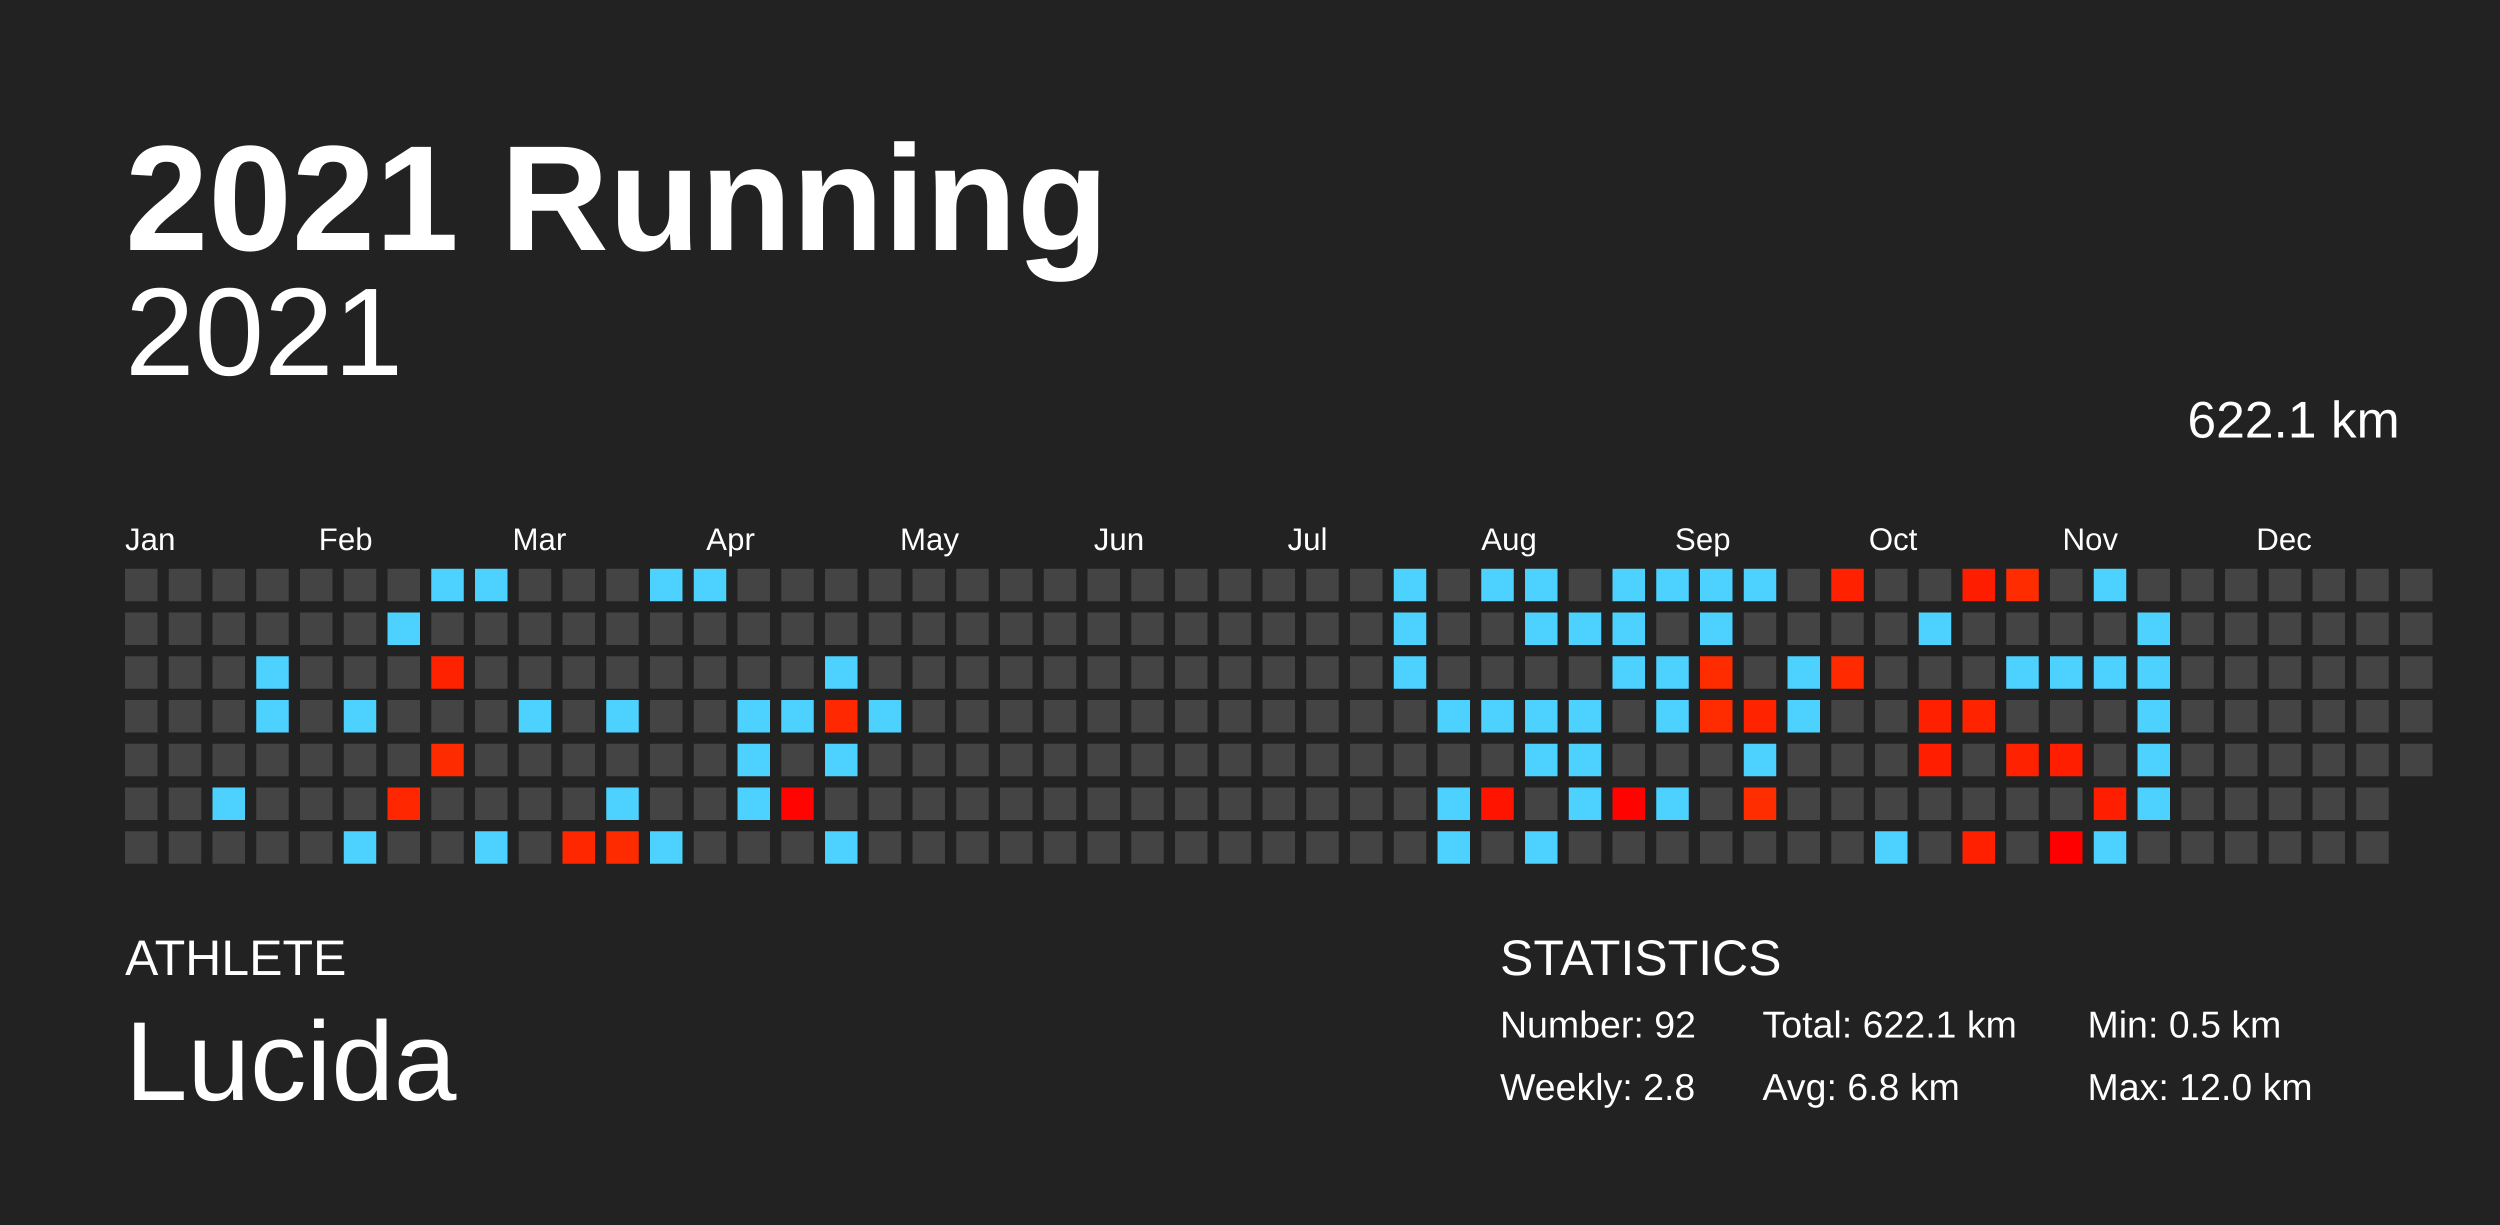
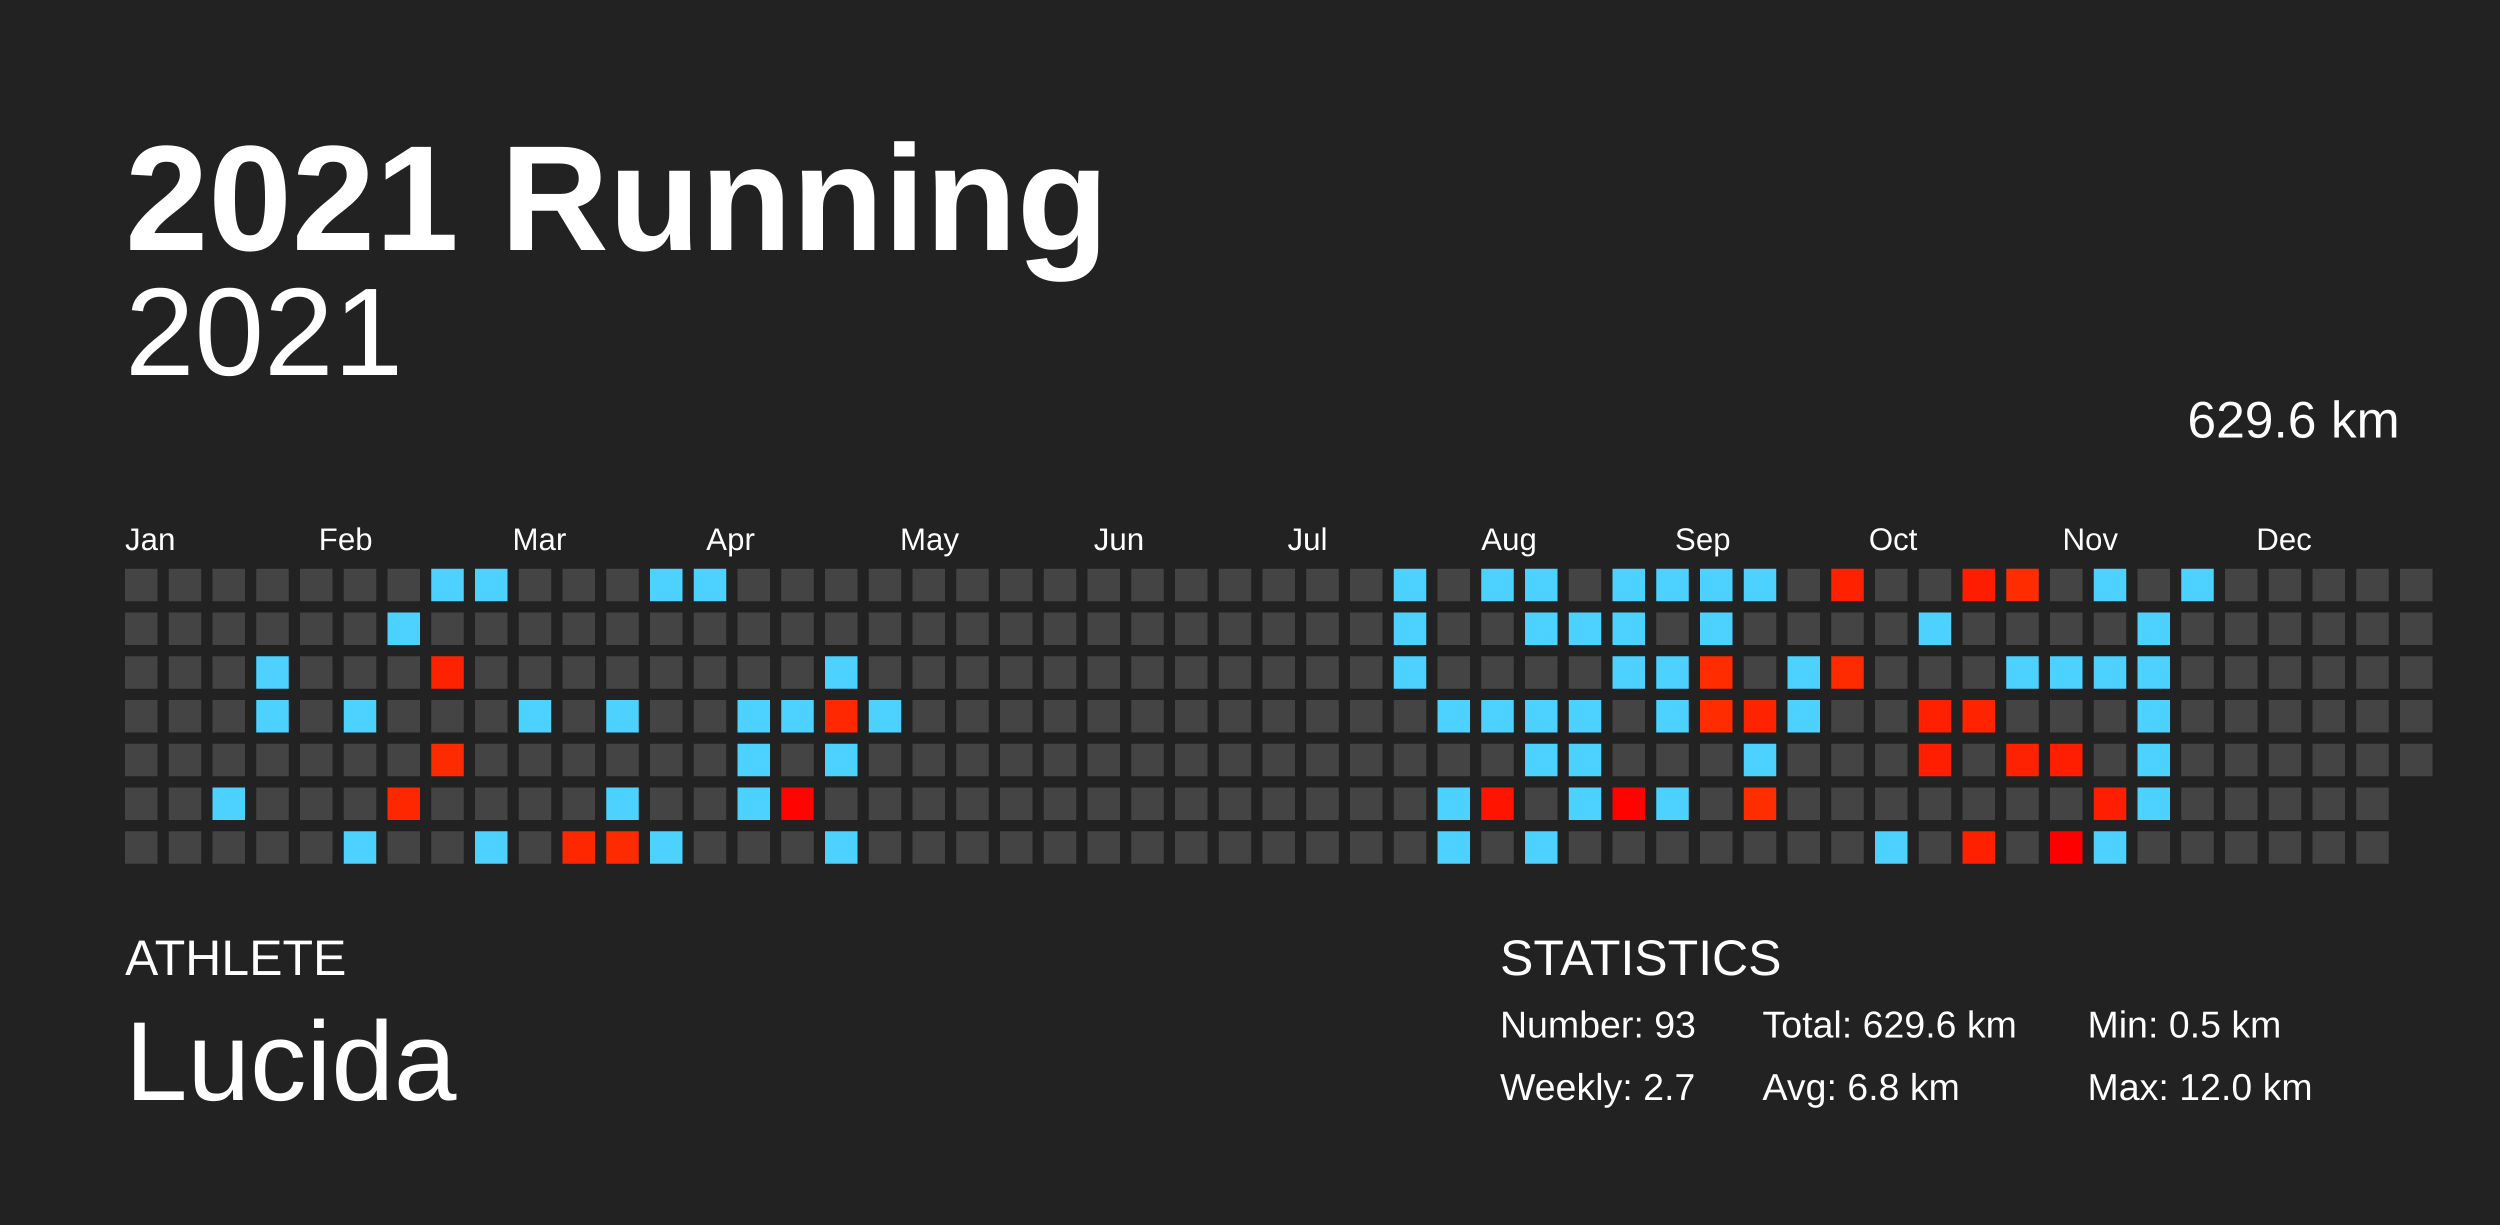
<svg xmlns="http://www.w3.org/2000/svg" baseProfile="full" height="98mm" version="1.1" viewBox="0,0,200,98" width="200mm">
  <defs />
  <rect fill="#222222" height="98" width="200" x="0" y="0" />
  <text fill="#FFFFFF" style="font-size:12px; font-family:Arial; font-weight:bold;" x="10" y="20">2021 Running</text>
  <text fill="#FFFFFF" style="font-size:4px; font-family:Arial" x="10" y="78">ATHLETE</text>
  <text fill="#FFFFFF" style="font-size:9px; font-family:Arial" x="10" y="88">Lucida</text>
  <text fill="#FFFFFF" style="font-size:4px; font-family:Arial" x="120" y="78">STATISTICS</text>
-   <text fill="#FFFFFF" style="font-size:3px; font-family:Arial" x="120" y="83">Number: 92</text>
-   <text fill="#FFFFFF" style="font-size:3px; font-family:Arial" x="120" y="88">Weekly: 2.8</text>
-   <text fill="#FFFFFF" style="font-size:3px; font-family:Arial" x="141" y="83">Total: 622.1 km</text>
+   <text fill="#FFFFFF" style="font-size:3px; font-family:Arial" x="120" y="83">Number: 93</text>
+   <text fill="#FFFFFF" style="font-size:3px; font-family:Arial" x="120" y="88">Weekly: 2.7</text>
+   <text fill="#FFFFFF" style="font-size:3px; font-family:Arial" x="141" y="83">Total: 629.6 km</text>
  <text fill="#FFFFFF" style="font-size:3px; font-family:Arial" x="141" y="88">Avg: 6.8 km</text>
  <text fill="#FFFFFF" style="font-size:3px; font-family:Arial" x="167" y="83">Min: 0.5 km</text>
  <text fill="#FFFFFF" style="font-size:3px; font-family:Arial" x="167" y="88">Max: 12.0 km</text>
  <text alignment-baseline="hanging" fill="#FFFFFF" style="font-size:10.0px; font-family:Arial;" x="10" y="30">2021</text>
-   <text alignment-baseline="hanging" fill="#FFFFFF" style="font-size:4.125px; font-family:Arial;" x="175" y="35">622.1 km</text>
+   <text alignment-baseline="hanging" fill="#FFFFFF" style="font-size:4.125px; font-family:Arial;" x="175" y="35">629.6 km</text>
  <text fill="#FFFFFF" style="font-size:2.5px; font-family:Arial" x="10.0" y="44">Jan</text>
  <text fill="#FFFFFF" style="font-size:2.5px; font-family:Arial" x="25.5" y="44">Feb</text>
  <text fill="#FFFFFF" style="font-size:2.5px; font-family:Arial" x="41.0" y="44">Mar</text>
  <text fill="#FFFFFF" style="font-size:2.5px; font-family:Arial" x="56.5" y="44">Apr</text>
  <text fill="#FFFFFF" style="font-size:2.5px; font-family:Arial" x="72.0" y="44">May</text>
  <text fill="#FFFFFF" style="font-size:2.5px; font-family:Arial" x="87.5" y="44">Jun</text>
  <text fill="#FFFFFF" style="font-size:2.5px; font-family:Arial" x="103.0" y="44">Jul</text>
  <text fill="#FFFFFF" style="font-size:2.5px; font-family:Arial" x="118.5" y="44">Aug</text>
  <text fill="#FFFFFF" style="font-size:2.5px; font-family:Arial" x="134.0" y="44">Sep</text>
  <text fill="#FFFFFF" style="font-size:2.5px; font-family:Arial" x="149.5" y="44">Oct</text>
  <text fill="#FFFFFF" style="font-size:2.5px; font-family:Arial" x="165.0" y="44">Nov</text>
  <text fill="#FFFFFF" style="font-size:2.5px; font-family:Arial" x="180.5" y="44">Dec</text>
  <rect fill="#444444" height="2.6" width="2.6" x="10.0" y="45.5" />
  <rect fill="#444444" height="2.6" width="2.6" x="10.0" y="49.0" />
  <rect fill="#444444" height="2.6" width="2.6" x="10.0" y="52.5" />
  <rect fill="#444444" height="2.6" width="2.6" x="10.0" y="56.0" />
  <rect fill="#444444" height="2.6" width="2.6" x="10.0" y="59.5" />
  <rect fill="#444444" height="2.6" width="2.6" x="10.0" y="63.0" />
  <rect fill="#444444" height="2.6" width="2.6" x="10.0" y="66.5" />
  <rect fill="#444444" height="2.6" width="2.6" x="13.5" y="45.5" />
  <rect fill="#444444" height="2.6" width="2.6" x="13.5" y="49.0" />
  <rect fill="#444444" height="2.6" width="2.6" x="13.5" y="52.5" />
  <rect fill="#444444" height="2.6" width="2.6" x="13.5" y="56.0" />
  <rect fill="#444444" height="2.6" width="2.6" x="13.5" y="59.5" />
  <rect fill="#444444" height="2.6" width="2.6" x="13.5" y="63.0" />
  <rect fill="#444444" height="2.6" width="2.6" x="13.5" y="66.5" />
  <rect fill="#444444" height="2.6" width="2.6" x="17.0" y="45.5" />
  <rect fill="#444444" height="2.6" width="2.6" x="17.0" y="49.0" />
  <rect fill="#444444" height="2.6" width="2.6" x="17.0" y="52.5" />
  <rect fill="#444444" height="2.6" width="2.6" x="17.0" y="56.0" />
  <rect fill="#444444" height="2.6" width="2.6" x="17.0" y="59.5" />
  <rect fill="#4dd2ff" height="2.6" width="2.6" x="17.0" y="63.0" />
  <rect fill="#444444" height="2.6" width="2.6" x="17.0" y="66.5" />
  <rect fill="#444444" height="2.6" width="2.6" x="20.5" y="45.5" />
  <rect fill="#444444" height="2.6" width="2.6" x="20.5" y="49.0" />
  <rect fill="#4dd2ff" height="2.6" width="2.6" x="20.5" y="52.5" />
  <rect fill="#4dd2ff" height="2.6" width="2.6" x="20.5" y="56.0" />
  <rect fill="#444444" height="2.6" width="2.6" x="20.5" y="59.5" />
  <rect fill="#444444" height="2.6" width="2.6" x="20.5" y="63.0" />
  <rect fill="#444444" height="2.6" width="2.6" x="20.5" y="66.5" />
  <rect fill="#444444" height="2.6" width="2.6" x="24.0" y="45.5" />
  <rect fill="#444444" height="2.6" width="2.6" x="24.0" y="49.0" />
  <rect fill="#444444" height="2.6" width="2.6" x="24.0" y="52.5" />
  <rect fill="#444444" height="2.6" width="2.6" x="24.0" y="56.0" />
  <rect fill="#444444" height="2.6" width="2.6" x="24.0" y="59.5" />
  <rect fill="#444444" height="2.6" width="2.6" x="24.0" y="63.0" />
  <rect fill="#444444" height="2.6" width="2.6" x="24.0" y="66.5" />
  <rect fill="#444444" height="2.6" width="2.6" x="27.5" y="45.5" />
  <rect fill="#444444" height="2.6" width="2.6" x="27.5" y="49.0" />
  <rect fill="#444444" height="2.6" width="2.6" x="27.5" y="52.5" />
  <rect fill="#4dd2ff" height="2.6" width="2.6" x="27.5" y="56.0" />
  <rect fill="#444444" height="2.6" width="2.6" x="27.5" y="59.5" />
  <rect fill="#444444" height="2.6" width="2.6" x="27.5" y="63.0" />
  <rect fill="#4dd2ff" height="2.6" width="2.6" x="27.5" y="66.5" />
  <rect fill="#444444" height="2.6" width="2.6" x="31.0" y="45.5" />
  <rect fill="#4dd2ff" height="2.6" width="2.6" x="31.0" y="49.0" />
  <rect fill="#444444" height="2.6" width="2.6" x="31.0" y="52.5" />
  <rect fill="#444444" height="2.6" width="2.6" x="31.0" y="56.0" />
  <rect fill="#444444" height="2.6" width="2.6" x="31.0" y="59.5" />
  <rect fill="#ff2700" height="2.6" width="2.6" x="31.0" y="63.0" />
  <rect fill="#444444" height="2.6" width="2.6" x="31.0" y="66.5" />
  <rect fill="#4dd2ff" height="2.6" width="2.6" x="34.5" y="45.5" />
  <rect fill="#444444" height="2.6" width="2.6" x="34.5" y="49.0" />
  <rect fill="#ff2200" height="2.6" width="2.6" x="34.5" y="52.5" />
  <rect fill="#444444" height="2.6" width="2.6" x="34.5" y="56.0" />
  <rect fill="#ff2b00" height="2.6" width="2.6" x="34.5" y="59.5" />
  <rect fill="#444444" height="2.6" width="2.6" x="34.5" y="63.0" />
  <rect fill="#444444" height="2.6" width="2.6" x="34.5" y="66.5" />
  <rect fill="#4dd2ff" height="2.6" width="2.6" x="38.0" y="45.5" />
  <rect fill="#444444" height="2.6" width="2.6" x="38.0" y="49.0" />
  <rect fill="#444444" height="2.6" width="2.6" x="38.0" y="52.5" />
  <rect fill="#444444" height="2.6" width="2.6" x="38.0" y="56.0" />
  <rect fill="#444444" height="2.6" width="2.6" x="38.0" y="59.5" />
  <rect fill="#444444" height="2.6" width="2.6" x="38.0" y="63.0" />
  <rect fill="#4dd2ff" height="2.6" width="2.6" x="38.0" y="66.5" />
  <rect fill="#444444" height="2.6" width="2.6" x="41.5" y="45.5" />
  <rect fill="#444444" height="2.6" width="2.6" x="41.5" y="49.0" />
  <rect fill="#444444" height="2.6" width="2.6" x="41.5" y="52.5" />
  <rect fill="#4dd2ff" height="2.6" width="2.6" x="41.5" y="56.0" />
  <rect fill="#444444" height="2.6" width="2.6" x="41.5" y="59.5" />
  <rect fill="#444444" height="2.6" width="2.6" x="41.5" y="63.0" />
  <rect fill="#444444" height="2.6" width="2.6" x="41.5" y="66.5" />
  <rect fill="#444444" height="2.6" width="2.6" x="45.0" y="45.5" />
  <rect fill="#444444" height="2.6" width="2.6" x="45.0" y="49.0" />
  <rect fill="#444444" height="2.6" width="2.6" x="45.0" y="52.5" />
  <rect fill="#444444" height="2.6" width="2.6" x="45.0" y="56.0" />
  <rect fill="#444444" height="2.6" width="2.6" x="45.0" y="59.5" />
  <rect fill="#444444" height="2.6" width="2.6" x="45.0" y="63.0" />
  <rect fill="#ff2700" height="2.6" width="2.6" x="45.0" y="66.5" />
  <rect fill="#444444" height="2.6" width="2.6" x="48.5" y="45.5" />
  <rect fill="#444444" height="2.6" width="2.6" x="48.5" y="49.0" />
  <rect fill="#444444" height="2.6" width="2.6" x="48.5" y="52.5" />
  <rect fill="#4dd2ff" height="2.6" width="2.6" x="48.5" y="56.0" />
  <rect fill="#444444" height="2.6" width="2.6" x="48.5" y="59.5" />
  <rect fill="#4dd2ff" height="2.6" width="2.6" x="48.5" y="63.0" />
  <rect fill="#ff2b00" height="2.6" width="2.6" x="48.5" y="66.5" />
  <rect fill="#4dd2ff" height="2.6" width="2.6" x="52.0" y="45.5" />
  <rect fill="#444444" height="2.6" width="2.6" x="52.0" y="49.0" />
  <rect fill="#444444" height="2.6" width="2.6" x="52.0" y="52.5" />
  <rect fill="#444444" height="2.6" width="2.6" x="52.0" y="56.0" />
  <rect fill="#444444" height="2.6" width="2.6" x="52.0" y="59.5" />
  <rect fill="#444444" height="2.6" width="2.6" x="52.0" y="63.0" />
  <rect fill="#4dd2ff" height="2.6" width="2.6" x="52.0" y="66.5" />
  <rect fill="#4dd2ff" height="2.6" width="2.6" x="55.5" y="45.5" />
  <rect fill="#444444" height="2.6" width="2.6" x="55.5" y="49.0" />
  <rect fill="#444444" height="2.6" width="2.6" x="55.5" y="52.5" />
  <rect fill="#444444" height="2.6" width="2.6" x="55.5" y="56.0" />
  <rect fill="#444444" height="2.6" width="2.6" x="55.5" y="59.5" />
  <rect fill="#444444" height="2.6" width="2.6" x="55.5" y="63.0" />
  <rect fill="#444444" height="2.6" width="2.6" x="55.5" y="66.5" />
  <rect fill="#444444" height="2.6" width="2.6" x="59.0" y="45.5" />
  <rect fill="#444444" height="2.6" width="2.6" x="59.0" y="49.0" />
  <rect fill="#444444" height="2.6" width="2.6" x="59.0" y="52.5" />
  <rect fill="#4dd2ff" height="2.6" width="2.6" x="59.0" y="56.0" />
  <rect fill="#4dd2ff" height="2.6" width="2.6" x="59.0" y="59.5" />
  <rect fill="#4dd2ff" height="2.6" width="2.6" x="59.0" y="63.0" />
  <rect fill="#444444" height="2.6" width="2.6" x="59.0" y="66.5" />
  <rect fill="#444444" height="2.6" width="2.6" x="62.5" y="45.5" />
  <rect fill="#444444" height="2.6" width="2.6" x="62.5" y="49.0" />
  <rect fill="#444444" height="2.6" width="2.6" x="62.5" y="52.5" />
  <rect fill="#4dd2ff" height="2.6" width="2.6" x="62.5" y="56.0" />
  <rect fill="#444444" height="2.6" width="2.6" x="62.5" y="59.5" />
  <rect fill="#ff0400" height="2.6" width="2.6" x="62.5" y="63.0" />
  <rect fill="#444444" height="2.6" width="2.6" x="62.5" y="66.5" />
  <rect fill="#444444" height="2.6" width="2.6" x="66.0" y="45.5" />
  <rect fill="#444444" height="2.6" width="2.6" x="66.0" y="49.0" />
  <rect fill="#4dd2ff" height="2.6" width="2.6" x="66.0" y="52.5" />
  <rect fill="#ff2800" height="2.6" width="2.6" x="66.0" y="56.0" />
  <rect fill="#4dd2ff" height="2.6" width="2.6" x="66.0" y="59.5" />
  <rect fill="#444444" height="2.6" width="2.6" x="66.0" y="63.0" />
  <rect fill="#4dd2ff" height="2.6" width="2.6" x="66.0" y="66.5" />
  <rect fill="#444444" height="2.6" width="2.6" x="69.5" y="45.5" />
  <rect fill="#444444" height="2.6" width="2.6" x="69.5" y="49.0" />
  <rect fill="#444444" height="2.6" width="2.6" x="69.5" y="52.5" />
  <rect fill="#4dd2ff" height="2.6" width="2.6" x="69.5" y="56.0" />
  <rect fill="#444444" height="2.6" width="2.6" x="69.5" y="59.5" />
  <rect fill="#444444" height="2.6" width="2.6" x="69.5" y="63.0" />
  <rect fill="#444444" height="2.6" width="2.6" x="69.5" y="66.5" />
  <rect fill="#444444" height="2.6" width="2.6" x="73.0" y="45.5" />
  <rect fill="#444444" height="2.6" width="2.6" x="73.0" y="49.0" />
  <rect fill="#444444" height="2.6" width="2.6" x="73.0" y="52.5" />
  <rect fill="#444444" height="2.6" width="2.6" x="73.0" y="56.0" />
  <rect fill="#444444" height="2.6" width="2.6" x="73.0" y="59.5" />
  <rect fill="#444444" height="2.6" width="2.6" x="73.0" y="63.0" />
  <rect fill="#444444" height="2.6" width="2.6" x="73.0" y="66.5" />
  <rect fill="#444444" height="2.6" width="2.6" x="76.5" y="45.5" />
  <rect fill="#444444" height="2.6" width="2.6" x="76.5" y="49.0" />
  <rect fill="#444444" height="2.6" width="2.6" x="76.5" y="52.5" />
  <rect fill="#444444" height="2.6" width="2.6" x="76.5" y="56.0" />
  <rect fill="#444444" height="2.6" width="2.6" x="76.5" y="59.5" />
  <rect fill="#444444" height="2.6" width="2.6" x="76.5" y="63.0" />
  <rect fill="#444444" height="2.6" width="2.6" x="76.5" y="66.5" />
  <rect fill="#444444" height="2.6" width="2.6" x="80.0" y="45.5" />
  <rect fill="#444444" height="2.6" width="2.6" x="80.0" y="49.0" />
  <rect fill="#444444" height="2.6" width="2.6" x="80.0" y="52.5" />
  <rect fill="#444444" height="2.6" width="2.6" x="80.0" y="56.0" />
  <rect fill="#444444" height="2.6" width="2.6" x="80.0" y="59.5" />
  <rect fill="#444444" height="2.6" width="2.6" x="80.0" y="63.0" />
  <rect fill="#444444" height="2.6" width="2.6" x="80.0" y="66.5" />
  <rect fill="#444444" height="2.6" width="2.6" x="83.5" y="45.5" />
  <rect fill="#444444" height="2.6" width="2.6" x="83.5" y="49.0" />
  <rect fill="#444444" height="2.6" width="2.6" x="83.5" y="52.5" />
  <rect fill="#444444" height="2.6" width="2.6" x="83.5" y="56.0" />
  <rect fill="#444444" height="2.6" width="2.6" x="83.5" y="59.5" />
  <rect fill="#444444" height="2.6" width="2.6" x="83.5" y="63.0" />
  <rect fill="#444444" height="2.6" width="2.6" x="83.5" y="66.5" />
  <rect fill="#444444" height="2.6" width="2.6" x="87.0" y="45.5" />
  <rect fill="#444444" height="2.6" width="2.6" x="87.0" y="49.0" />
  <rect fill="#444444" height="2.6" width="2.6" x="87.0" y="52.5" />
  <rect fill="#444444" height="2.6" width="2.6" x="87.0" y="56.0" />
  <rect fill="#444444" height="2.6" width="2.6" x="87.0" y="59.5" />
  <rect fill="#444444" height="2.6" width="2.6" x="87.0" y="63.0" />
  <rect fill="#444444" height="2.6" width="2.6" x="87.0" y="66.5" />
  <rect fill="#444444" height="2.6" width="2.6" x="90.5" y="45.5" />
  <rect fill="#444444" height="2.6" width="2.6" x="90.5" y="49.0" />
  <rect fill="#444444" height="2.6" width="2.6" x="90.5" y="52.5" />
  <rect fill="#444444" height="2.6" width="2.6" x="90.5" y="56.0" />
  <rect fill="#444444" height="2.6" width="2.6" x="90.5" y="59.5" />
  <rect fill="#444444" height="2.6" width="2.6" x="90.5" y="63.0" />
  <rect fill="#444444" height="2.6" width="2.6" x="90.5" y="66.5" />
  <rect fill="#444444" height="2.6" width="2.6" x="94.0" y="45.5" />
  <rect fill="#444444" height="2.6" width="2.6" x="94.0" y="49.0" />
  <rect fill="#444444" height="2.6" width="2.6" x="94.0" y="52.5" />
  <rect fill="#444444" height="2.6" width="2.6" x="94.0" y="56.0" />
  <rect fill="#444444" height="2.6" width="2.6" x="94.0" y="59.5" />
  <rect fill="#444444" height="2.6" width="2.6" x="94.0" y="63.0" />
  <rect fill="#444444" height="2.6" width="2.6" x="94.0" y="66.5" />
  <rect fill="#444444" height="2.6" width="2.6" x="97.5" y="45.5" />
  <rect fill="#444444" height="2.6" width="2.6" x="97.5" y="49.0" />
  <rect fill="#444444" height="2.6" width="2.6" x="97.5" y="52.5" />
  <rect fill="#444444" height="2.6" width="2.6" x="97.5" y="56.0" />
  <rect fill="#444444" height="2.6" width="2.6" x="97.5" y="59.5" />
  <rect fill="#444444" height="2.6" width="2.6" x="97.5" y="63.0" />
  <rect fill="#444444" height="2.6" width="2.6" x="97.5" y="66.5" />
  <rect fill="#444444" height="2.6" width="2.6" x="101.0" y="45.5" />
  <rect fill="#444444" height="2.6" width="2.6" x="101.0" y="49.0" />
  <rect fill="#444444" height="2.6" width="2.6" x="101.0" y="52.5" />
  <rect fill="#444444" height="2.6" width="2.6" x="101.0" y="56.0" />
  <rect fill="#444444" height="2.6" width="2.6" x="101.0" y="59.5" />
  <rect fill="#444444" height="2.6" width="2.6" x="101.0" y="63.0" />
  <rect fill="#444444" height="2.6" width="2.6" x="101.0" y="66.5" />
  <rect fill="#444444" height="2.6" width="2.6" x="104.5" y="45.5" />
  <rect fill="#444444" height="2.6" width="2.6" x="104.5" y="49.0" />
  <rect fill="#444444" height="2.6" width="2.6" x="104.5" y="52.5" />
  <rect fill="#444444" height="2.6" width="2.6" x="104.5" y="56.0" />
  <rect fill="#444444" height="2.6" width="2.6" x="104.5" y="59.5" />
  <rect fill="#444444" height="2.6" width="2.6" x="104.5" y="63.0" />
  <rect fill="#444444" height="2.6" width="2.6" x="104.5" y="66.5" />
  <rect fill="#444444" height="2.6" width="2.6" x="108.0" y="45.5" />
  <rect fill="#444444" height="2.6" width="2.6" x="108.0" y="49.0" />
  <rect fill="#444444" height="2.6" width="2.6" x="108.0" y="52.5" />
  <rect fill="#444444" height="2.6" width="2.6" x="108.0" y="56.0" />
  <rect fill="#444444" height="2.6" width="2.6" x="108.0" y="59.5" />
  <rect fill="#444444" height="2.6" width="2.6" x="108.0" y="63.0" />
  <rect fill="#444444" height="2.6" width="2.6" x="108.0" y="66.5" />
  <rect fill="#4dd2ff" height="2.6" width="2.6" x="111.5" y="45.5" />
  <rect fill="#4dd2ff" height="2.6" width="2.6" x="111.5" y="49.0" />
  <rect fill="#4dd2ff" height="2.6" width="2.6" x="111.5" y="52.5" />
  <rect fill="#444444" height="2.6" width="2.6" x="111.5" y="56.0" />
  <rect fill="#444444" height="2.6" width="2.6" x="111.5" y="59.5" />
  <rect fill="#444444" height="2.6" width="2.6" x="111.5" y="63.0" />
  <rect fill="#444444" height="2.6" width="2.6" x="111.5" y="66.5" />
  <rect fill="#444444" height="2.6" width="2.6" x="115.0" y="45.5" />
  <rect fill="#444444" height="2.6" width="2.6" x="115.0" y="49.0" />
  <rect fill="#444444" height="2.6" width="2.6" x="115.0" y="52.5" />
  <rect fill="#4dd2ff" height="2.6" width="2.6" x="115.0" y="56.0" />
  <rect fill="#444444" height="2.6" width="2.6" x="115.0" y="59.5" />
  <rect fill="#4dd2ff" height="2.6" width="2.6" x="115.0" y="63.0" />
  <rect fill="#4dd2ff" height="2.6" width="2.6" x="115.0" y="66.5" />
  <rect fill="#4dd2ff" height="2.6" width="2.6" x="118.5" y="45.5" />
  <rect fill="#444444" height="2.6" width="2.6" x="118.5" y="49.0" />
  <rect fill="#444444" height="2.6" width="2.6" x="118.5" y="52.5" />
  <rect fill="#4dd2ff" height="2.6" width="2.6" x="118.5" y="56.0" />
  <rect fill="#444444" height="2.6" width="2.6" x="118.5" y="59.5" />
  <rect fill="#ff1400" height="2.6" width="2.6" x="118.5" y="63.0" />
  <rect fill="#444444" height="2.6" width="2.6" x="118.5" y="66.5" />
  <rect fill="#4dd2ff" height="2.6" width="2.6" x="122.0" y="45.5" />
  <rect fill="#4dd2ff" height="2.6" width="2.6" x="122.0" y="49.0" />
  <rect fill="#444444" height="2.6" width="2.6" x="122.0" y="52.5" />
  <rect fill="#4dd2ff" height="2.6" width="2.6" x="122.0" y="56.0" />
  <rect fill="#4dd2ff" height="2.6" width="2.6" x="122.0" y="59.5" />
  <rect fill="#444444" height="2.6" width="2.6" x="122.0" y="63.0" />
  <rect fill="#4dd2ff" height="2.6" width="2.6" x="122.0" y="66.5" />
  <rect fill="#444444" height="2.6" width="2.6" x="125.5" y="45.5" />
  <rect fill="#4dd2ff" height="2.6" width="2.6" x="125.5" y="49.0" />
  <rect fill="#444444" height="2.6" width="2.6" x="125.5" y="52.5" />
  <rect fill="#4dd2ff" height="2.6" width="2.6" x="125.5" y="56.0" />
  <rect fill="#4dd2ff" height="2.6" width="2.6" x="125.5" y="59.5" />
  <rect fill="#4dd2ff" height="2.6" width="2.6" x="125.5" y="63.0" />
  <rect fill="#444444" height="2.6" width="2.6" x="125.5" y="66.5" />
  <rect fill="#4dd2ff" height="2.6" width="2.6" x="129.0" y="45.5" />
  <rect fill="#4dd2ff" height="2.6" width="2.6" x="129.0" y="49.0" />
  <rect fill="#4dd2ff" height="2.6" width="2.6" x="129.0" y="52.5" />
  <rect fill="#444444" height="2.6" width="2.6" x="129.0" y="56.0" />
  <rect fill="#444444" height="2.6" width="2.6" x="129.0" y="59.5" />
  <rect fill="#ff0300" height="2.6" width="2.6" x="129.0" y="63.0" />
  <rect fill="#444444" height="2.6" width="2.6" x="129.0" y="66.5" />
  <rect fill="#4dd2ff" height="2.6" width="2.6" x="132.5" y="45.5" />
  <rect fill="#444444" height="2.6" width="2.6" x="132.5" y="49.0" />
  <rect fill="#4dd2ff" height="2.6" width="2.6" x="132.5" y="52.5" />
  <rect fill="#4dd2ff" height="2.6" width="2.6" x="132.5" y="56.0" />
  <rect fill="#444444" height="2.6" width="2.6" x="132.5" y="59.5" />
  <rect fill="#4dd2ff" height="2.6" width="2.6" x="132.5" y="63.0" />
  <rect fill="#444444" height="2.6" width="2.6" x="132.5" y="66.5" />
  <rect fill="#4dd2ff" height="2.6" width="2.6" x="136.0" y="45.5" />
  <rect fill="#4dd2ff" height="2.6" width="2.6" x="136.0" y="49.0" />
  <rect fill="#ff2c00" height="2.6" width="2.6" x="136.0" y="52.5" />
  <rect fill="#ff2c00" height="2.6" width="2.6" x="136.0" y="56.0" />
  <rect fill="#444444" height="2.6" width="2.6" x="136.0" y="59.5" />
  <rect fill="#444444" height="2.6" width="2.6" x="136.0" y="63.0" />
  <rect fill="#444444" height="2.6" width="2.6" x="136.0" y="66.5" />
  <rect fill="#4dd2ff" height="2.6" width="2.6" x="139.5" y="45.5" />
  <rect fill="#444444" height="2.6" width="2.6" x="139.5" y="49.0" />
  <rect fill="#444444" height="2.6" width="2.6" x="139.5" y="52.5" />
  <rect fill="#ff2300" height="2.6" width="2.6" x="139.5" y="56.0" />
  <rect fill="#4dd2ff" height="2.6" width="2.6" x="139.5" y="59.5" />
  <rect fill="#ff2d00" height="2.6" width="2.6" x="139.5" y="63.0" />
  <rect fill="#444444" height="2.6" width="2.6" x="139.5" y="66.5" />
  <rect fill="#444444" height="2.6" width="2.6" x="143.0" y="45.5" />
  <rect fill="#444444" height="2.6" width="2.6" x="143.0" y="49.0" />
  <rect fill="#4dd2ff" height="2.6" width="2.6" x="143.0" y="52.5" />
  <rect fill="#4dd2ff" height="2.6" width="2.6" x="143.0" y="56.0" />
  <rect fill="#444444" height="2.6" width="2.6" x="143.0" y="59.5" />
  <rect fill="#444444" height="2.6" width="2.6" x="143.0" y="63.0" />
  <rect fill="#444444" height="2.6" width="2.6" x="143.0" y="66.5" />
  <rect fill="#ff2100" height="2.6" width="2.6" x="146.5" y="45.5" />
  <rect fill="#444444" height="2.6" width="2.6" x="146.5" y="49.0" />
  <rect fill="#ff2a00" height="2.6" width="2.6" x="146.5" y="52.5" />
  <rect fill="#444444" height="2.6" width="2.6" x="146.5" y="56.0" />
  <rect fill="#444444" height="2.6" width="2.6" x="146.5" y="59.5" />
  <rect fill="#444444" height="2.6" width="2.6" x="146.5" y="63.0" />
  <rect fill="#444444" height="2.6" width="2.6" x="146.5" y="66.5" />
  <rect fill="#444444" height="2.6" width="2.6" x="150.0" y="45.5" />
  <rect fill="#444444" height="2.6" width="2.6" x="150.0" y="49.0" />
  <rect fill="#444444" height="2.6" width="2.6" x="150.0" y="52.5" />
  <rect fill="#444444" height="2.6" width="2.6" x="150.0" y="56.0" />
  <rect fill="#444444" height="2.6" width="2.6" x="150.0" y="59.5" />
  <rect fill="#444444" height="2.6" width="2.6" x="150.0" y="63.0" />
  <rect fill="#4dd2ff" height="2.6" width="2.6" x="150.0" y="66.5" />
  <rect fill="#444444" height="2.6" width="2.6" x="153.5" y="45.5" />
  <rect fill="#4dd2ff" height="2.6" width="2.6" x="153.5" y="49.0" />
  <rect fill="#444444" height="2.6" width="2.6" x="153.5" y="52.5" />
  <rect fill="#ff2000" height="2.6" width="2.6" x="153.5" y="56.0" />
  <rect fill="#ff1e00" height="2.6" width="2.6" x="153.5" y="59.5" />
  <rect fill="#444444" height="2.6" width="2.6" x="153.5" y="63.0" />
  <rect fill="#444444" height="2.6" width="2.6" x="153.5" y="66.5" />
  <rect fill="#ff1d00" height="2.6" width="2.6" x="157.0" y="45.5" />
  <rect fill="#444444" height="2.6" width="2.6" x="157.0" y="49.0" />
  <rect fill="#444444" height="2.6" width="2.6" x="157.0" y="52.5" />
  <rect fill="#ff2300" height="2.6" width="2.6" x="157.0" y="56.0" />
  <rect fill="#444444" height="2.6" width="2.6" x="157.0" y="59.5" />
  <rect fill="#444444" height="2.6" width="2.6" x="157.0" y="63.0" />
  <rect fill="#ff2000" height="2.6" width="2.6" x="157.0" y="66.5" />
  <rect fill="#ff2c00" height="2.6" width="2.6" x="160.5" y="45.5" />
  <rect fill="#444444" height="2.6" width="2.6" x="160.5" y="49.0" />
  <rect fill="#4dd2ff" height="2.6" width="2.6" x="160.5" y="52.5" />
  <rect fill="#444444" height="2.6" width="2.6" x="160.5" y="56.0" />
  <rect fill="#ff2200" height="2.6" width="2.6" x="160.5" y="59.5" />
  <rect fill="#444444" height="2.6" width="2.6" x="160.5" y="63.0" />
  <rect fill="#444444" height="2.6" width="2.6" x="160.5" y="66.5" />
  <rect fill="#444444" height="2.6" width="2.6" x="164.0" y="45.5" />
  <rect fill="#444444" height="2.6" width="2.6" x="164.0" y="49.0" />
  <rect fill="#4dd2ff" height="2.6" width="2.6" x="164.0" y="52.5" />
  <rect fill="#444444" height="2.6" width="2.6" x="164.0" y="56.0" />
  <rect fill="#ff1e00" height="2.6" width="2.6" x="164.0" y="59.5" />
  <rect fill="#444444" height="2.6" width="2.6" x="164.0" y="63.0" />
  <rect fill="#ff0000" height="2.6" width="2.6" x="164.0" y="66.5" />
  <rect fill="#4dd2ff" height="2.6" width="2.6" x="167.5" y="45.5" />
  <rect fill="#444444" height="2.6" width="2.6" x="167.5" y="49.0" />
  <rect fill="#4dd2ff" height="2.6" width="2.6" x="167.5" y="52.5" />
  <rect fill="#444444" height="2.6" width="2.6" x="167.5" y="56.0" />
  <rect fill="#444444" height="2.6" width="2.6" x="167.5" y="59.5" />
  <rect fill="#ff1f00" height="2.6" width="2.6" x="167.5" y="63.0" />
  <rect fill="#4dd2ff" height="2.6" width="2.6" x="167.5" y="66.5" />
  <rect fill="#444444" height="2.6" width="2.6" x="171.0" y="45.5" />
  <rect fill="#4dd2ff" height="2.6" width="2.6" x="171.0" y="49.0" />
  <rect fill="#4dd2ff" height="2.6" width="2.6" x="171.0" y="52.5" />
  <rect fill="#4dd2ff" height="2.6" width="2.6" x="171.0" y="56.0" />
  <rect fill="#4dd2ff" height="2.6" width="2.6" x="171.0" y="59.5" />
  <rect fill="#4dd2ff" height="2.6" width="2.6" x="171.0" y="63.0" />
  <rect fill="#444444" height="2.6" width="2.6" x="171.0" y="66.5" />
-   <rect fill="#444444" height="2.6" width="2.6" x="174.5" y="45.5" />
+   <rect fill="#4dd2ff" height="2.6" width="2.6" x="174.5" y="45.5" />
  <rect fill="#444444" height="2.6" width="2.6" x="174.5" y="49.0" />
  <rect fill="#444444" height="2.6" width="2.6" x="174.5" y="52.5" />
  <rect fill="#444444" height="2.6" width="2.6" x="174.5" y="56.0" />
  <rect fill="#444444" height="2.6" width="2.6" x="174.5" y="59.5" />
  <rect fill="#444444" height="2.6" width="2.6" x="174.5" y="63.0" />
  <rect fill="#444444" height="2.6" width="2.6" x="174.5" y="66.5" />
  <rect fill="#444444" height="2.6" width="2.6" x="178.0" y="45.5" />
  <rect fill="#444444" height="2.6" width="2.6" x="178.0" y="49.0" />
  <rect fill="#444444" height="2.6" width="2.6" x="178.0" y="52.5" />
  <rect fill="#444444" height="2.6" width="2.6" x="178.0" y="56.0" />
  <rect fill="#444444" height="2.6" width="2.6" x="178.0" y="59.5" />
  <rect fill="#444444" height="2.6" width="2.6" x="178.0" y="63.0" />
  <rect fill="#444444" height="2.6" width="2.6" x="178.0" y="66.5" />
  <rect fill="#444444" height="2.6" width="2.6" x="181.5" y="45.5" />
  <rect fill="#444444" height="2.6" width="2.6" x="181.5" y="49.0" />
  <rect fill="#444444" height="2.6" width="2.6" x="181.5" y="52.5" />
  <rect fill="#444444" height="2.6" width="2.6" x="181.5" y="56.0" />
  <rect fill="#444444" height="2.6" width="2.6" x="181.5" y="59.5" />
  <rect fill="#444444" height="2.6" width="2.6" x="181.5" y="63.0" />
  <rect fill="#444444" height="2.6" width="2.6" x="181.5" y="66.5" />
  <rect fill="#444444" height="2.6" width="2.6" x="185.0" y="45.5" />
  <rect fill="#444444" height="2.6" width="2.6" x="185.0" y="49.0" />
  <rect fill="#444444" height="2.6" width="2.6" x="185.0" y="52.5" />
  <rect fill="#444444" height="2.6" width="2.6" x="185.0" y="56.0" />
  <rect fill="#444444" height="2.6" width="2.6" x="185.0" y="59.5" />
  <rect fill="#444444" height="2.6" width="2.6" x="185.0" y="63.0" />
  <rect fill="#444444" height="2.6" width="2.6" x="185.0" y="66.5" />
  <rect fill="#444444" height="2.6" width="2.6" x="188.5" y="45.5" />
  <rect fill="#444444" height="2.6" width="2.6" x="188.5" y="49.0" />
  <rect fill="#444444" height="2.6" width="2.6" x="188.5" y="52.5" />
  <rect fill="#444444" height="2.6" width="2.6" x="188.5" y="56.0" />
  <rect fill="#444444" height="2.6" width="2.6" x="188.5" y="59.5" />
  <rect fill="#444444" height="2.6" width="2.6" x="188.5" y="63.0" />
  <rect fill="#444444" height="2.6" width="2.6" x="188.5" y="66.5" />
  <rect fill="#444444" height="2.6" width="2.6" x="192.0" y="45.5" />
  <rect fill="#444444" height="2.6" width="2.6" x="192.0" y="49.0" />
  <rect fill="#444444" height="2.6" width="2.6" x="192.0" y="52.5" />
  <rect fill="#444444" height="2.6" width="2.6" x="192.0" y="56.0" />
  <rect fill="#444444" height="2.6" width="2.6" x="192.0" y="59.5" />
</svg>
